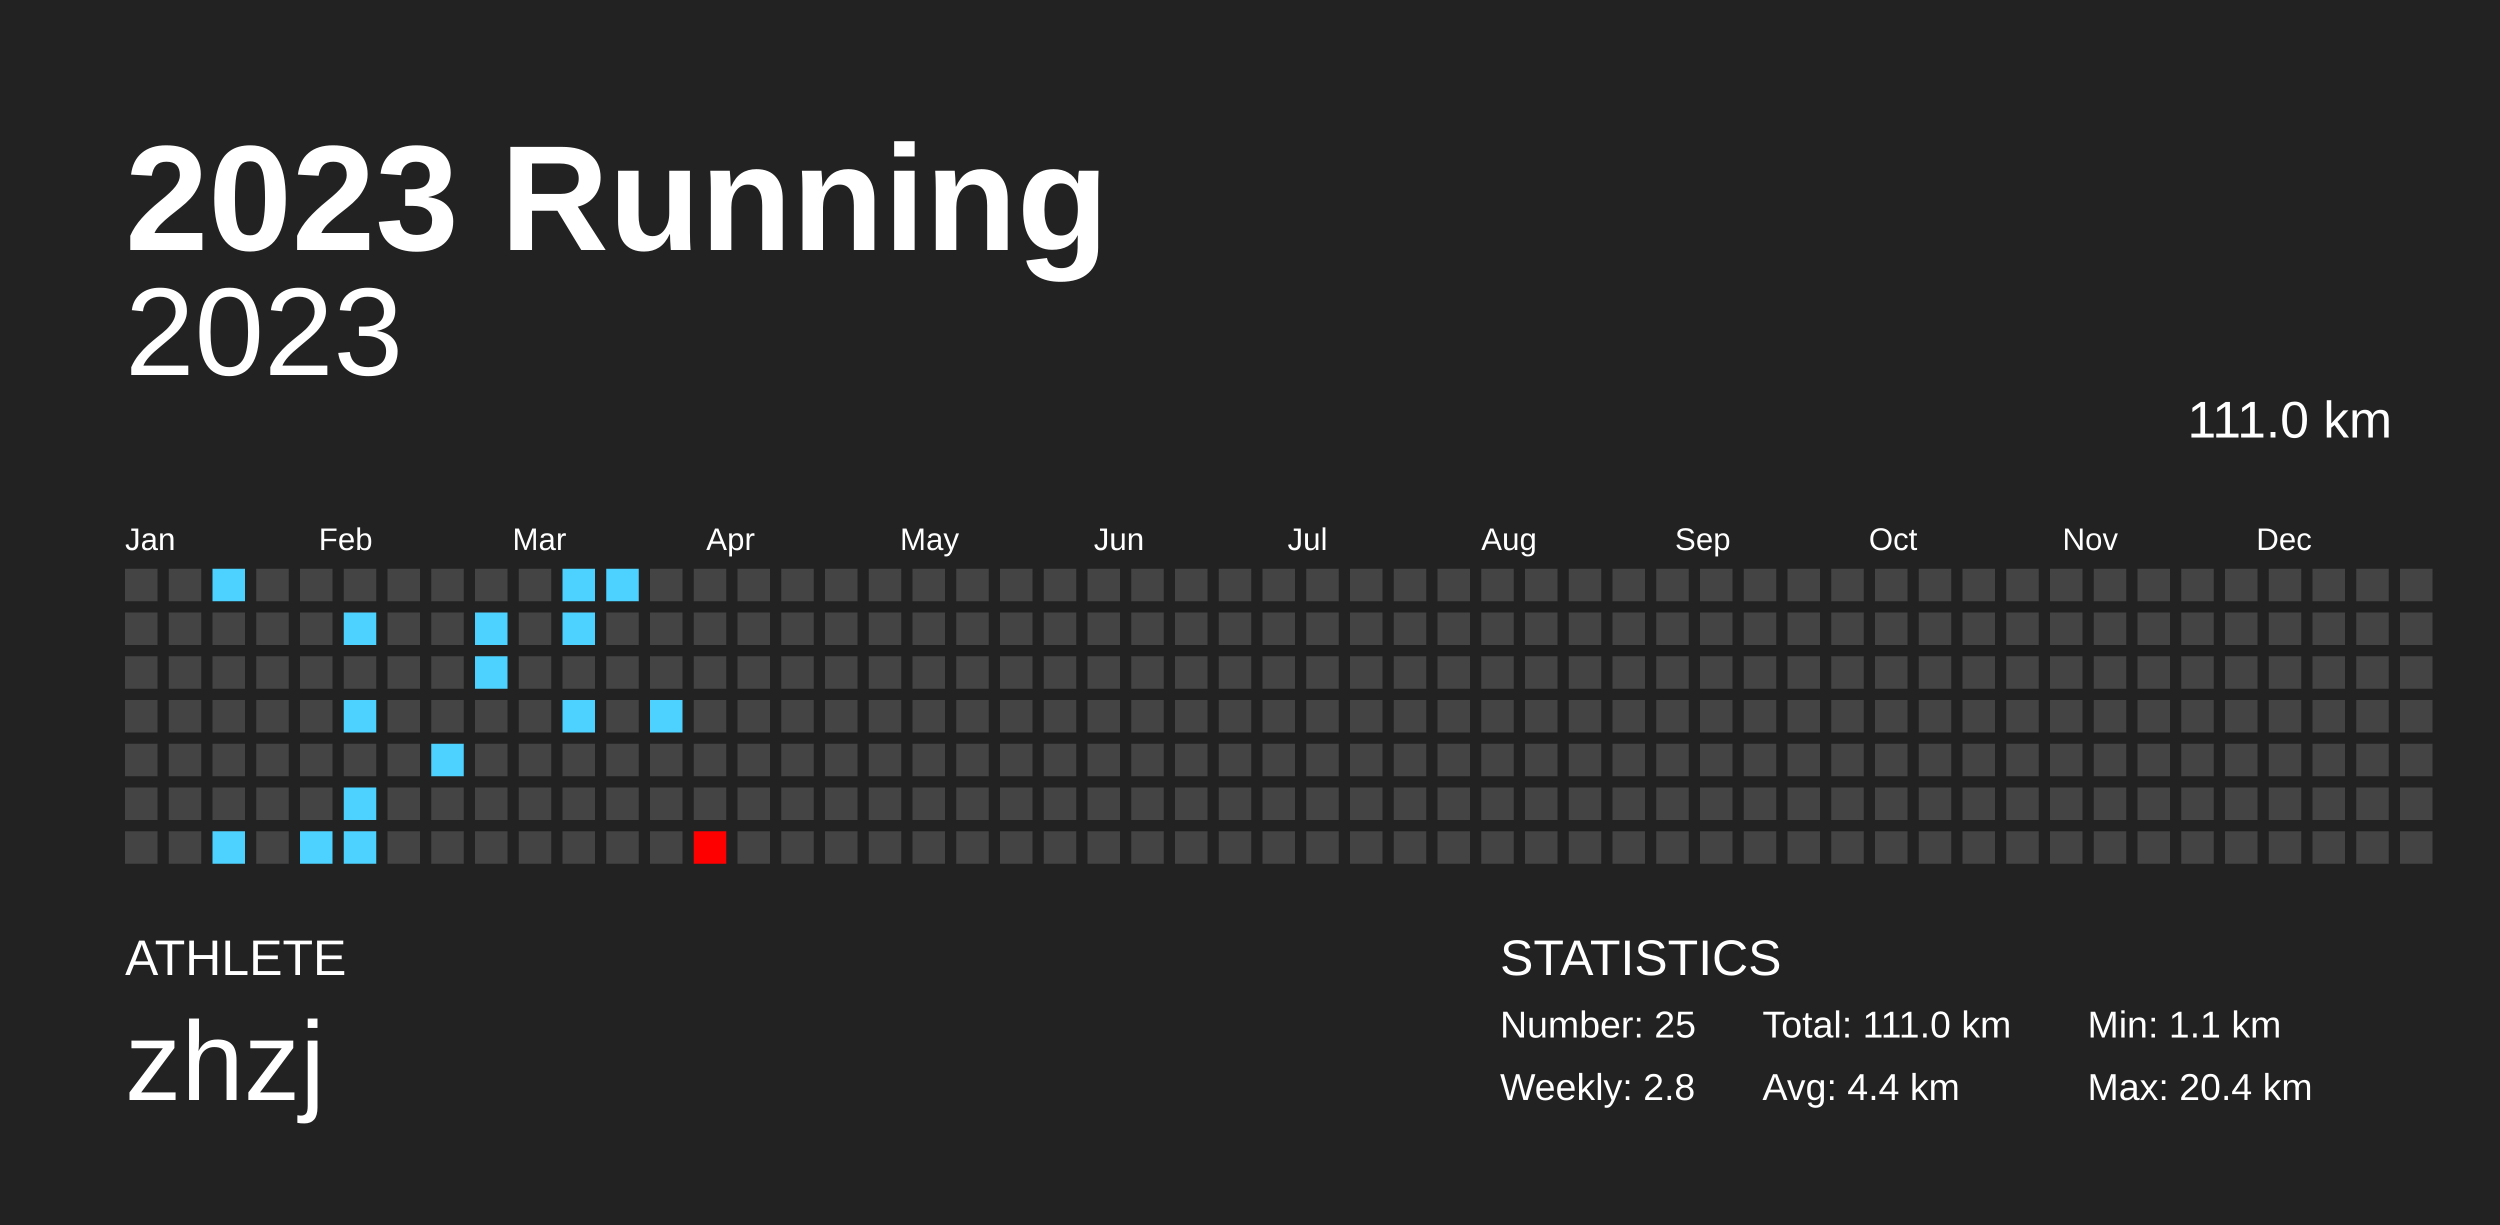
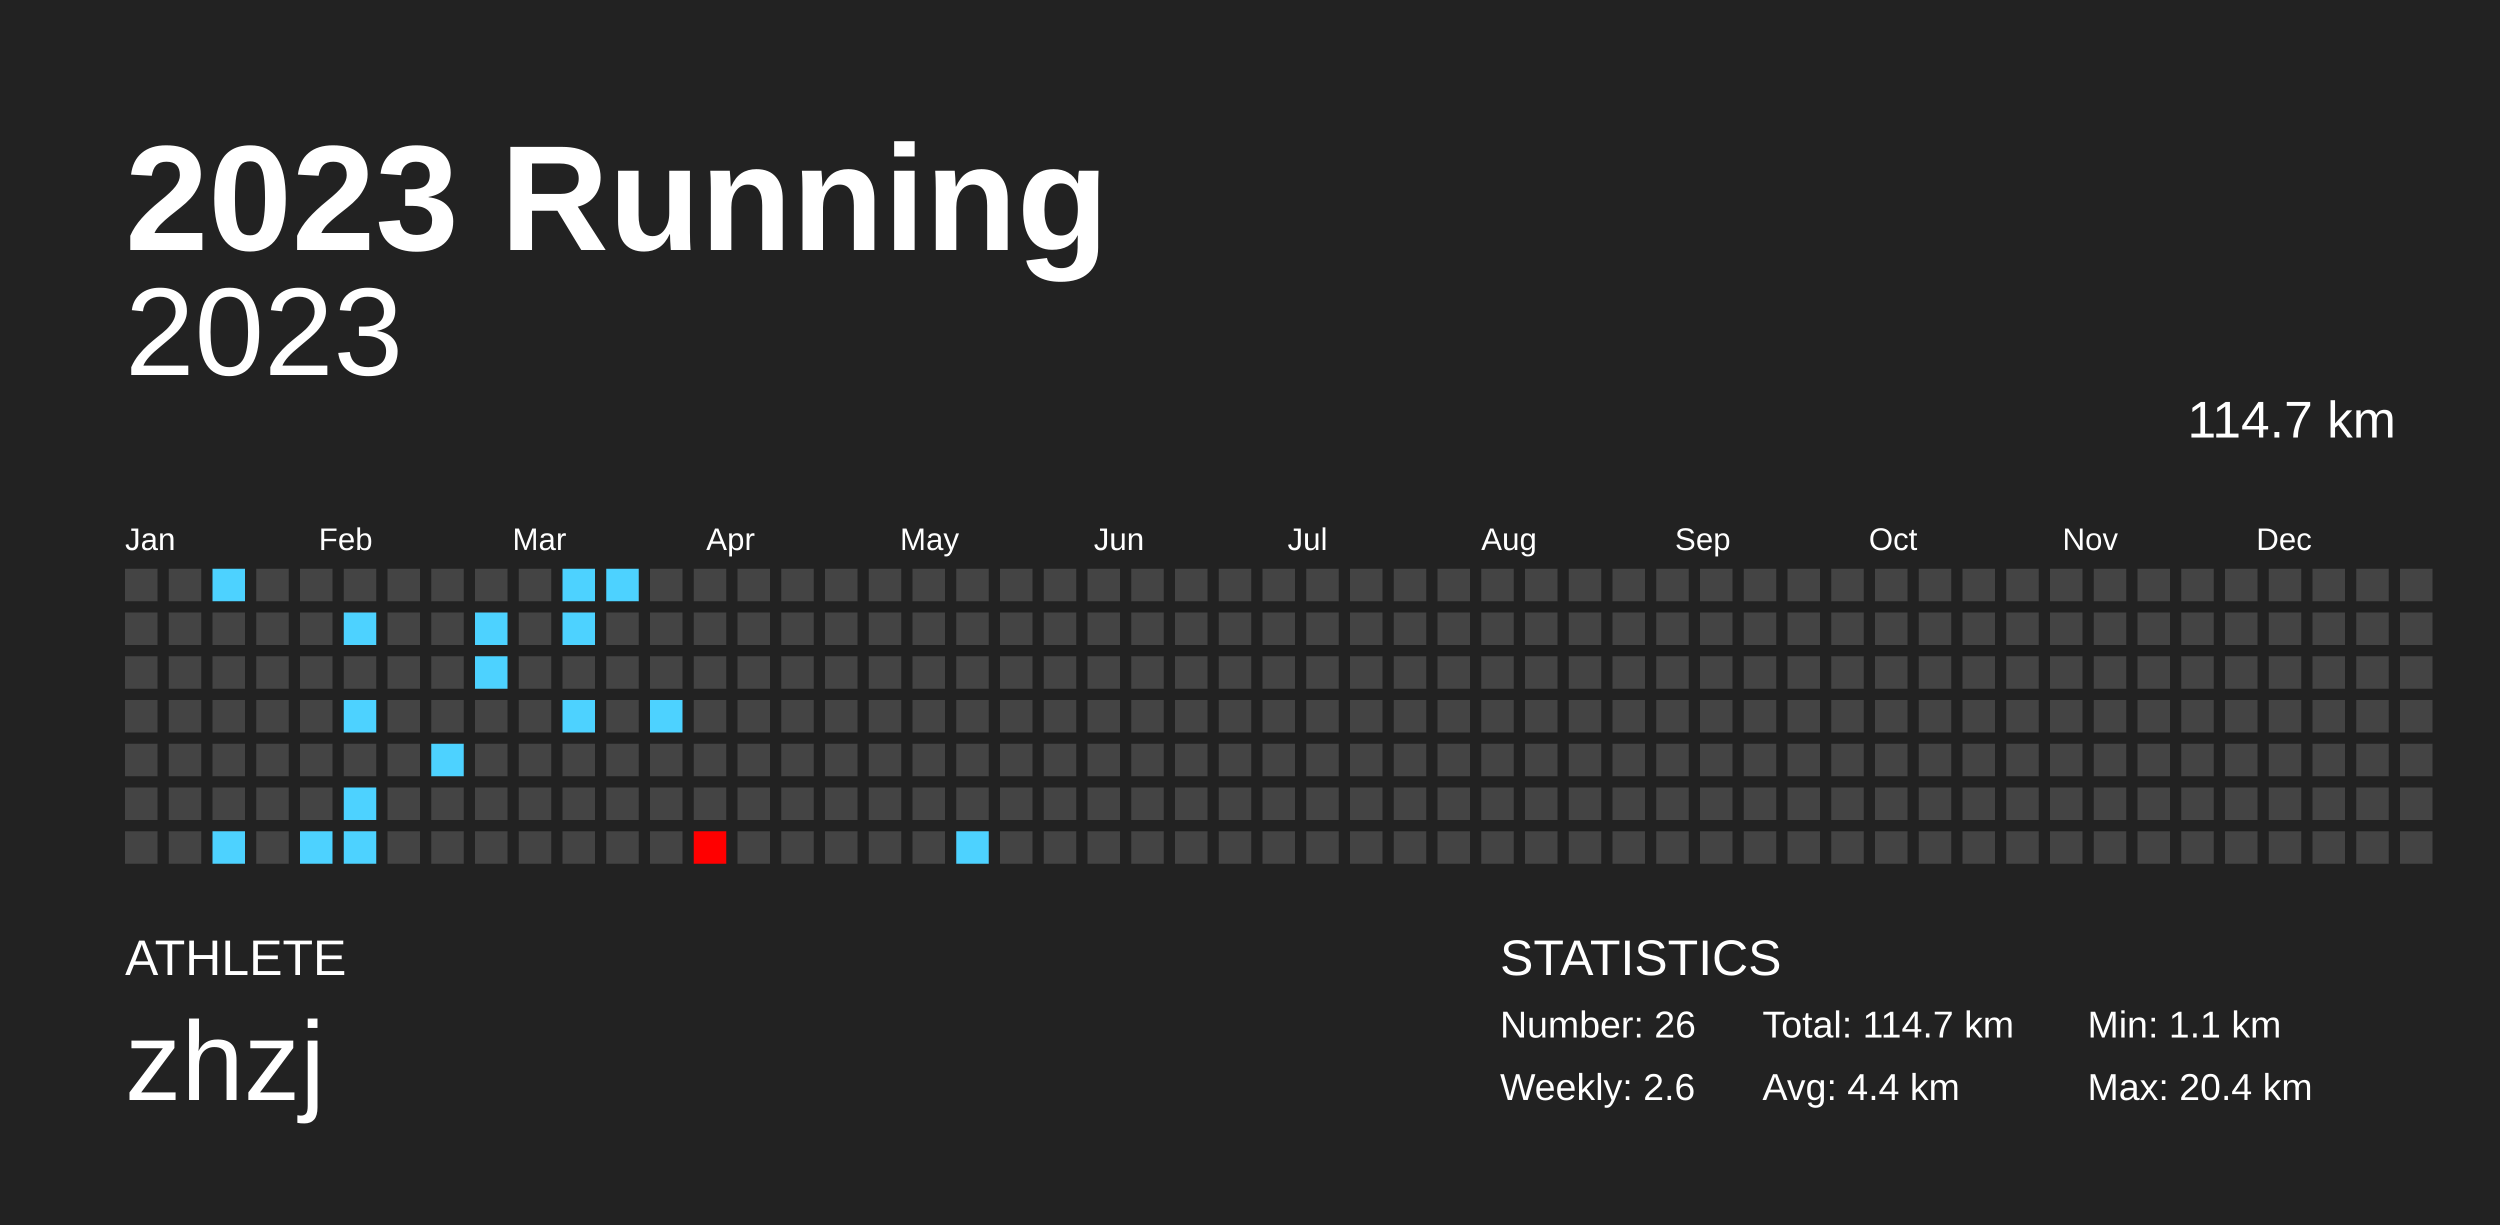
<svg xmlns="http://www.w3.org/2000/svg" baseProfile="full" height="98mm" version="1.1" viewBox="0,0,200,98" width="200mm">
  <defs />
  <rect fill="#222222" height="98" width="200" x="0" y="0" />
  <text fill="#FFFFFF" style="font-size:12px; font-family:Arial; font-weight:bold;" x="10" y="20">2023 Running</text>
  <text fill="#FFFFFF" style="font-size:4px; font-family:Arial" x="10" y="78">ATHLETE</text>
  <text fill="#FFFFFF" style="font-size:9px; font-family:Arial" x="10" y="88">zhzj</text>
  <text fill="#FFFFFF" style="font-size:4px; font-family:Arial" x="120" y="78">STATISTICS</text>
-   <text fill="#FFFFFF" style="font-size:3px; font-family:Arial" x="120" y="83">Number: 25</text>
-   <text fill="#FFFFFF" style="font-size:3px; font-family:Arial" x="120" y="88">Weekly: 2.8</text>
-   <text fill="#FFFFFF" style="font-size:3px; font-family:Arial" x="141" y="83">Total: 111.0 km</text>
+   <text fill="#FFFFFF" style="font-size:3px; font-family:Arial" x="120" y="83">Number: 26</text>
+   <text fill="#FFFFFF" style="font-size:3px; font-family:Arial" x="120" y="88">Weekly: 2.6</text>
+   <text fill="#FFFFFF" style="font-size:3px; font-family:Arial" x="141" y="83">Total: 114.7 km</text>
  <text fill="#FFFFFF" style="font-size:3px; font-family:Arial" x="141" y="88">Avg: 4.4 km</text>
  <text fill="#FFFFFF" style="font-size:3px; font-family:Arial" x="167" y="83">Min: 1.1 km</text>
  <text fill="#FFFFFF" style="font-size:3px; font-family:Arial" x="167" y="88">Max: 20.4 km</text>
  <text alignment-baseline="hanging" fill="#FFFFFF" style="font-size:10.0px; font-family:Arial;" x="10" y="30">2023</text>
-   <text alignment-baseline="hanging" fill="#FFFFFF" style="font-size:4.125px; font-family:Arial;" x="175" y="35">111.0 km</text>
+   <text alignment-baseline="hanging" fill="#FFFFFF" style="font-size:4.125px; font-family:Arial;" x="175" y="35">114.7 km</text>
  <text fill="#FFFFFF" style="font-size:2.5px; font-family:Arial" x="10.0" y="44">Jan</text>
  <text fill="#FFFFFF" style="font-size:2.5px; font-family:Arial" x="25.5" y="44">Feb</text>
  <text fill="#FFFFFF" style="font-size:2.5px; font-family:Arial" x="41.0" y="44">Mar</text>
  <text fill="#FFFFFF" style="font-size:2.5px; font-family:Arial" x="56.5" y="44">Apr</text>
  <text fill="#FFFFFF" style="font-size:2.5px; font-family:Arial" x="72.0" y="44">May</text>
  <text fill="#FFFFFF" style="font-size:2.5px; font-family:Arial" x="87.5" y="44">Jun</text>
  <text fill="#FFFFFF" style="font-size:2.5px; font-family:Arial" x="103.0" y="44">Jul</text>
  <text fill="#FFFFFF" style="font-size:2.5px; font-family:Arial" x="118.5" y="44">Aug</text>
  <text fill="#FFFFFF" style="font-size:2.5px; font-family:Arial" x="134.0" y="44">Sep</text>
  <text fill="#FFFFFF" style="font-size:2.5px; font-family:Arial" x="149.5" y="44">Oct</text>
  <text fill="#FFFFFF" style="font-size:2.5px; font-family:Arial" x="165.0" y="44">Nov</text>
  <text fill="#FFFFFF" style="font-size:2.5px; font-family:Arial" x="180.5" y="44">Dec</text>
  <rect fill="#444444" height="2.6" width="2.6" x="10.0" y="45.5" />
  <rect fill="#444444" height="2.6" width="2.6" x="10.0" y="49.0" />
  <rect fill="#444444" height="2.6" width="2.6" x="10.0" y="52.5" />
  <rect fill="#444444" height="2.6" width="2.6" x="10.0" y="56.0" />
  <rect fill="#444444" height="2.6" width="2.6" x="10.0" y="59.5" />
  <rect fill="#444444" height="2.6" width="2.6" x="10.0" y="63.0" />
  <rect fill="#444444" height="2.6" width="2.6" x="10.0" y="66.5" />
  <rect fill="#444444" height="2.6" width="2.6" x="13.5" y="45.5" />
  <rect fill="#444444" height="2.6" width="2.6" x="13.5" y="49.0" />
  <rect fill="#444444" height="2.6" width="2.6" x="13.5" y="52.5" />
  <rect fill="#444444" height="2.6" width="2.6" x="13.5" y="56.0" />
  <rect fill="#444444" height="2.6" width="2.6" x="13.5" y="59.5" />
  <rect fill="#444444" height="2.6" width="2.6" x="13.5" y="63.0" />
  <rect fill="#444444" height="2.6" width="2.6" x="13.5" y="66.5" />
  <rect fill="#4dd2ff" height="2.6" width="2.6" x="17.0" y="45.5" />
  <rect fill="#444444" height="2.6" width="2.6" x="17.0" y="49.0" />
  <rect fill="#444444" height="2.6" width="2.6" x="17.0" y="52.5" />
  <rect fill="#444444" height="2.6" width="2.6" x="17.0" y="56.0" />
  <rect fill="#444444" height="2.6" width="2.6" x="17.0" y="59.5" />
  <rect fill="#444444" height="2.6" width="2.6" x="17.0" y="63.0" />
  <rect fill="#4dd2ff" height="2.6" width="2.6" x="17.0" y="66.5" />
  <rect fill="#444444" height="2.6" width="2.6" x="20.5" y="45.5" />
  <rect fill="#444444" height="2.6" width="2.6" x="20.5" y="49.0" />
  <rect fill="#444444" height="2.6" width="2.6" x="20.5" y="52.5" />
  <rect fill="#444444" height="2.6" width="2.6" x="20.5" y="56.0" />
  <rect fill="#444444" height="2.6" width="2.6" x="20.5" y="59.5" />
  <rect fill="#444444" height="2.6" width="2.6" x="20.5" y="63.0" />
  <rect fill="#444444" height="2.6" width="2.6" x="20.5" y="66.5" />
  <rect fill="#444444" height="2.6" width="2.6" x="24.0" y="45.5" />
  <rect fill="#444444" height="2.6" width="2.6" x="24.0" y="49.0" />
  <rect fill="#444444" height="2.6" width="2.6" x="24.0" y="52.5" />
  <rect fill="#444444" height="2.6" width="2.6" x="24.0" y="56.0" />
  <rect fill="#444444" height="2.6" width="2.6" x="24.0" y="59.5" />
  <rect fill="#444444" height="2.6" width="2.6" x="24.0" y="63.0" />
  <rect fill="#4dd2ff" height="2.6" width="2.6" x="24.0" y="66.5" />
  <rect fill="#444444" height="2.6" width="2.6" x="27.5" y="45.5" />
  <rect fill="#4dd2ff" height="2.6" width="2.6" x="27.5" y="49.0" />
  <rect fill="#444444" height="2.6" width="2.6" x="27.5" y="52.5" />
  <rect fill="#4dd2ff" height="2.6" width="2.6" x="27.5" y="56.0" />
  <rect fill="#444444" height="2.6" width="2.6" x="27.5" y="59.5" />
  <rect fill="#4dd2ff" height="2.6" width="2.6" x="27.5" y="63.0" />
  <rect fill="#4dd2ff" height="2.6" width="2.6" x="27.5" y="66.5" />
  <rect fill="#444444" height="2.6" width="2.6" x="31.0" y="45.5" />
  <rect fill="#444444" height="2.6" width="2.6" x="31.0" y="49.0" />
  <rect fill="#444444" height="2.6" width="2.6" x="31.0" y="52.5" />
  <rect fill="#444444" height="2.6" width="2.6" x="31.0" y="56.0" />
  <rect fill="#444444" height="2.6" width="2.6" x="31.0" y="59.5" />
  <rect fill="#444444" height="2.6" width="2.6" x="31.0" y="63.0" />
  <rect fill="#444444" height="2.6" width="2.6" x="31.0" y="66.5" />
  <rect fill="#444444" height="2.6" width="2.6" x="34.5" y="45.5" />
  <rect fill="#444444" height="2.6" width="2.6" x="34.5" y="49.0" />
  <rect fill="#444444" height="2.6" width="2.6" x="34.5" y="52.5" />
  <rect fill="#444444" height="2.6" width="2.6" x="34.5" y="56.0" />
  <rect fill="#4dd2ff" height="2.6" width="2.6" x="34.5" y="59.5" />
  <rect fill="#444444" height="2.6" width="2.6" x="34.5" y="63.0" />
  <rect fill="#444444" height="2.6" width="2.6" x="34.5" y="66.5" />
  <rect fill="#444444" height="2.6" width="2.6" x="38.0" y="45.5" />
  <rect fill="#4dd2ff" height="2.6" width="2.6" x="38.0" y="49.0" />
  <rect fill="#4dd2ff" height="2.6" width="2.6" x="38.0" y="52.5" />
  <rect fill="#444444" height="2.6" width="2.6" x="38.0" y="56.0" />
  <rect fill="#444444" height="2.6" width="2.6" x="38.0" y="59.5" />
  <rect fill="#444444" height="2.6" width="2.6" x="38.0" y="63.0" />
  <rect fill="#444444" height="2.6" width="2.6" x="38.0" y="66.5" />
  <rect fill="#444444" height="2.6" width="2.6" x="41.5" y="45.5" />
  <rect fill="#444444" height="2.6" width="2.6" x="41.5" y="49.0" />
  <rect fill="#444444" height="2.6" width="2.6" x="41.5" y="52.5" />
  <rect fill="#444444" height="2.6" width="2.6" x="41.5" y="56.0" />
  <rect fill="#444444" height="2.6" width="2.6" x="41.5" y="59.5" />
  <rect fill="#444444" height="2.6" width="2.6" x="41.5" y="63.0" />
  <rect fill="#444444" height="2.6" width="2.6" x="41.5" y="66.5" />
  <rect fill="#4dd2ff" height="2.6" width="2.6" x="45.0" y="45.5" />
  <rect fill="#4dd2ff" height="2.6" width="2.6" x="45.0" y="49.0" />
  <rect fill="#444444" height="2.6" width="2.6" x="45.0" y="52.5" />
  <rect fill="#4dd2ff" height="2.6" width="2.6" x="45.0" y="56.0" />
  <rect fill="#444444" height="2.6" width="2.6" x="45.0" y="59.5" />
  <rect fill="#444444" height="2.6" width="2.6" x="45.0" y="63.0" />
  <rect fill="#444444" height="2.6" width="2.6" x="45.0" y="66.5" />
  <rect fill="#4dd2ff" height="2.6" width="2.6" x="48.5" y="45.5" />
  <rect fill="#444444" height="2.6" width="2.6" x="48.5" y="49.0" />
  <rect fill="#444444" height="2.6" width="2.6" x="48.5" y="52.5" />
  <rect fill="#444444" height="2.6" width="2.6" x="48.5" y="56.0" />
  <rect fill="#444444" height="2.6" width="2.6" x="48.5" y="59.5" />
  <rect fill="#444444" height="2.6" width="2.6" x="48.5" y="63.0" />
  <rect fill="#444444" height="2.6" width="2.6" x="48.5" y="66.5" />
  <rect fill="#444444" height="2.6" width="2.6" x="52.0" y="45.5" />
  <rect fill="#444444" height="2.6" width="2.6" x="52.0" y="49.0" />
  <rect fill="#444444" height="2.6" width="2.6" x="52.0" y="52.5" />
  <rect fill="#4dd2ff" height="2.6" width="2.6" x="52.0" y="56.0" />
  <rect fill="#444444" height="2.6" width="2.6" x="52.0" y="59.5" />
  <rect fill="#444444" height="2.6" width="2.6" x="52.0" y="63.0" />
  <rect fill="#444444" height="2.6" width="2.6" x="52.0" y="66.5" />
  <rect fill="#444444" height="2.6" width="2.6" x="55.5" y="45.5" />
  <rect fill="#444444" height="2.6" width="2.6" x="55.5" y="49.0" />
  <rect fill="#444444" height="2.6" width="2.6" x="55.5" y="52.5" />
  <rect fill="#444444" height="2.6" width="2.6" x="55.5" y="56.0" />
  <rect fill="#444444" height="2.6" width="2.6" x="55.5" y="59.5" />
  <rect fill="#444444" height="2.6" width="2.6" x="55.5" y="63.0" />
  <rect fill="red" height="2.6" width="2.6" x="55.5" y="66.5" />
  <rect fill="#444444" height="2.6" width="2.6" x="59.0" y="45.5" />
  <rect fill="#444444" height="2.6" width="2.6" x="59.0" y="49.0" />
  <rect fill="#444444" height="2.6" width="2.6" x="59.0" y="52.5" />
  <rect fill="#444444" height="2.6" width="2.6" x="59.0" y="56.0" />
  <rect fill="#444444" height="2.6" width="2.6" x="59.0" y="59.5" />
  <rect fill="#444444" height="2.6" width="2.6" x="59.0" y="63.0" />
  <rect fill="#444444" height="2.6" width="2.6" x="59.0" y="66.5" />
  <rect fill="#444444" height="2.6" width="2.6" x="62.5" y="45.5" />
  <rect fill="#444444" height="2.6" width="2.6" x="62.5" y="49.0" />
  <rect fill="#444444" height="2.6" width="2.6" x="62.5" y="52.5" />
  <rect fill="#444444" height="2.6" width="2.6" x="62.5" y="56.0" />
  <rect fill="#444444" height="2.6" width="2.6" x="62.5" y="59.5" />
  <rect fill="#444444" height="2.6" width="2.6" x="62.5" y="63.0" />
  <rect fill="#444444" height="2.6" width="2.6" x="62.5" y="66.5" />
  <rect fill="#444444" height="2.6" width="2.6" x="66.0" y="45.5" />
  <rect fill="#444444" height="2.6" width="2.6" x="66.0" y="49.0" />
  <rect fill="#444444" height="2.6" width="2.6" x="66.0" y="52.5" />
  <rect fill="#444444" height="2.6" width="2.6" x="66.0" y="56.0" />
  <rect fill="#444444" height="2.6" width="2.6" x="66.0" y="59.5" />
  <rect fill="#444444" height="2.6" width="2.6" x="66.0" y="63.0" />
  <rect fill="#444444" height="2.6" width="2.6" x="66.0" y="66.5" />
  <rect fill="#444444" height="2.6" width="2.6" x="69.5" y="45.5" />
  <rect fill="#444444" height="2.6" width="2.6" x="69.5" y="49.0" />
  <rect fill="#444444" height="2.6" width="2.6" x="69.5" y="52.5" />
  <rect fill="#444444" height="2.6" width="2.6" x="69.5" y="56.0" />
  <rect fill="#444444" height="2.6" width="2.6" x="69.5" y="59.5" />
  <rect fill="#444444" height="2.6" width="2.6" x="69.5" y="63.0" />
  <rect fill="#444444" height="2.6" width="2.6" x="69.5" y="66.5" />
  <rect fill="#444444" height="2.6" width="2.6" x="73.0" y="45.5" />
  <rect fill="#444444" height="2.6" width="2.6" x="73.0" y="49.0" />
  <rect fill="#444444" height="2.6" width="2.6" x="73.0" y="52.5" />
  <rect fill="#444444" height="2.6" width="2.6" x="73.0" y="56.0" />
  <rect fill="#444444" height="2.6" width="2.6" x="73.0" y="59.5" />
  <rect fill="#444444" height="2.6" width="2.6" x="73.0" y="63.0" />
  <rect fill="#444444" height="2.6" width="2.6" x="73.0" y="66.5" />
  <rect fill="#444444" height="2.6" width="2.6" x="76.5" y="45.5" />
  <rect fill="#444444" height="2.6" width="2.6" x="76.5" y="49.0" />
  <rect fill="#444444" height="2.6" width="2.6" x="76.5" y="52.5" />
  <rect fill="#444444" height="2.6" width="2.6" x="76.5" y="56.0" />
  <rect fill="#444444" height="2.6" width="2.6" x="76.5" y="59.5" />
  <rect fill="#444444" height="2.6" width="2.6" x="76.5" y="63.0" />
-   <rect fill="#444444" height="2.6" width="2.6" x="76.5" y="66.5" />
+   <rect fill="#4dd2ff" height="2.6" width="2.6" x="76.5" y="66.5" />
  <rect fill="#444444" height="2.6" width="2.6" x="80.0" y="45.5" />
  <rect fill="#444444" height="2.6" width="2.6" x="80.0" y="49.0" />
  <rect fill="#444444" height="2.6" width="2.6" x="80.0" y="52.5" />
  <rect fill="#444444" height="2.6" width="2.6" x="80.0" y="56.0" />
  <rect fill="#444444" height="2.6" width="2.6" x="80.0" y="59.5" />
  <rect fill="#444444" height="2.6" width="2.6" x="80.0" y="63.0" />
  <rect fill="#444444" height="2.6" width="2.6" x="80.0" y="66.5" />
  <rect fill="#444444" height="2.6" width="2.6" x="83.5" y="45.5" />
  <rect fill="#444444" height="2.6" width="2.6" x="83.5" y="49.0" />
  <rect fill="#444444" height="2.6" width="2.6" x="83.5" y="52.5" />
  <rect fill="#444444" height="2.6" width="2.6" x="83.5" y="56.0" />
  <rect fill="#444444" height="2.6" width="2.6" x="83.5" y="59.5" />
  <rect fill="#444444" height="2.6" width="2.6" x="83.5" y="63.0" />
  <rect fill="#444444" height="2.6" width="2.6" x="83.5" y="66.5" />
  <rect fill="#444444" height="2.6" width="2.6" x="87.0" y="45.5" />
  <rect fill="#444444" height="2.6" width="2.6" x="87.0" y="49.0" />
  <rect fill="#444444" height="2.6" width="2.6" x="87.0" y="52.5" />
  <rect fill="#444444" height="2.6" width="2.6" x="87.0" y="56.0" />
  <rect fill="#444444" height="2.6" width="2.6" x="87.0" y="59.5" />
  <rect fill="#444444" height="2.6" width="2.6" x="87.0" y="63.0" />
  <rect fill="#444444" height="2.6" width="2.6" x="87.0" y="66.5" />
  <rect fill="#444444" height="2.6" width="2.6" x="90.5" y="45.5" />
  <rect fill="#444444" height="2.6" width="2.6" x="90.5" y="49.0" />
  <rect fill="#444444" height="2.6" width="2.6" x="90.5" y="52.5" />
  <rect fill="#444444" height="2.6" width="2.6" x="90.5" y="56.0" />
  <rect fill="#444444" height="2.6" width="2.6" x="90.5" y="59.5" />
  <rect fill="#444444" height="2.6" width="2.6" x="90.5" y="63.0" />
  <rect fill="#444444" height="2.6" width="2.6" x="90.5" y="66.5" />
  <rect fill="#444444" height="2.6" width="2.6" x="94.0" y="45.5" />
  <rect fill="#444444" height="2.6" width="2.6" x="94.0" y="49.0" />
  <rect fill="#444444" height="2.6" width="2.6" x="94.0" y="52.5" />
  <rect fill="#444444" height="2.6" width="2.6" x="94.0" y="56.0" />
  <rect fill="#444444" height="2.6" width="2.6" x="94.0" y="59.5" />
  <rect fill="#444444" height="2.6" width="2.6" x="94.0" y="63.0" />
  <rect fill="#444444" height="2.6" width="2.6" x="94.0" y="66.5" />
  <rect fill="#444444" height="2.6" width="2.6" x="97.5" y="45.5" />
  <rect fill="#444444" height="2.6" width="2.6" x="97.5" y="49.0" />
  <rect fill="#444444" height="2.6" width="2.6" x="97.5" y="52.5" />
  <rect fill="#444444" height="2.6" width="2.6" x="97.5" y="56.0" />
  <rect fill="#444444" height="2.6" width="2.6" x="97.5" y="59.5" />
  <rect fill="#444444" height="2.6" width="2.6" x="97.5" y="63.0" />
  <rect fill="#444444" height="2.6" width="2.6" x="97.5" y="66.5" />
  <rect fill="#444444" height="2.6" width="2.6" x="101.0" y="45.5" />
  <rect fill="#444444" height="2.6" width="2.6" x="101.0" y="49.0" />
  <rect fill="#444444" height="2.6" width="2.6" x="101.0" y="52.5" />
  <rect fill="#444444" height="2.6" width="2.6" x="101.0" y="56.0" />
  <rect fill="#444444" height="2.6" width="2.6" x="101.0" y="59.5" />
  <rect fill="#444444" height="2.6" width="2.6" x="101.0" y="63.0" />
  <rect fill="#444444" height="2.6" width="2.6" x="101.0" y="66.5" />
  <rect fill="#444444" height="2.6" width="2.6" x="104.5" y="45.5" />
  <rect fill="#444444" height="2.6" width="2.6" x="104.5" y="49.0" />
  <rect fill="#444444" height="2.6" width="2.6" x="104.5" y="52.5" />
  <rect fill="#444444" height="2.6" width="2.6" x="104.5" y="56.0" />
  <rect fill="#444444" height="2.6" width="2.6" x="104.5" y="59.5" />
  <rect fill="#444444" height="2.6" width="2.6" x="104.5" y="63.0" />
  <rect fill="#444444" height="2.6" width="2.6" x="104.5" y="66.5" />
  <rect fill="#444444" height="2.6" width="2.6" x="108.0" y="45.5" />
  <rect fill="#444444" height="2.6" width="2.6" x="108.0" y="49.0" />
  <rect fill="#444444" height="2.6" width="2.6" x="108.0" y="52.5" />
  <rect fill="#444444" height="2.6" width="2.6" x="108.0" y="56.0" />
  <rect fill="#444444" height="2.6" width="2.6" x="108.0" y="59.5" />
  <rect fill="#444444" height="2.6" width="2.6" x="108.0" y="63.0" />
  <rect fill="#444444" height="2.6" width="2.6" x="108.0" y="66.5" />
  <rect fill="#444444" height="2.6" width="2.6" x="111.5" y="45.5" />
  <rect fill="#444444" height="2.6" width="2.6" x="111.5" y="49.0" />
  <rect fill="#444444" height="2.6" width="2.6" x="111.5" y="52.5" />
  <rect fill="#444444" height="2.6" width="2.6" x="111.5" y="56.0" />
  <rect fill="#444444" height="2.6" width="2.6" x="111.5" y="59.5" />
  <rect fill="#444444" height="2.6" width="2.6" x="111.5" y="63.0" />
  <rect fill="#444444" height="2.6" width="2.6" x="111.5" y="66.5" />
  <rect fill="#444444" height="2.6" width="2.6" x="115.0" y="45.5" />
  <rect fill="#444444" height="2.6" width="2.6" x="115.0" y="49.0" />
  <rect fill="#444444" height="2.6" width="2.6" x="115.0" y="52.5" />
  <rect fill="#444444" height="2.6" width="2.6" x="115.0" y="56.0" />
  <rect fill="#444444" height="2.6" width="2.6" x="115.0" y="59.5" />
  <rect fill="#444444" height="2.6" width="2.6" x="115.0" y="63.0" />
  <rect fill="#444444" height="2.6" width="2.6" x="115.0" y="66.5" />
  <rect fill="#444444" height="2.6" width="2.6" x="118.5" y="45.5" />
  <rect fill="#444444" height="2.6" width="2.6" x="118.5" y="49.0" />
  <rect fill="#444444" height="2.6" width="2.6" x="118.5" y="52.5" />
  <rect fill="#444444" height="2.6" width="2.6" x="118.5" y="56.0" />
  <rect fill="#444444" height="2.6" width="2.6" x="118.5" y="59.5" />
  <rect fill="#444444" height="2.6" width="2.6" x="118.5" y="63.0" />
  <rect fill="#444444" height="2.6" width="2.6" x="118.5" y="66.5" />
  <rect fill="#444444" height="2.6" width="2.6" x="122.0" y="45.5" />
  <rect fill="#444444" height="2.6" width="2.6" x="122.0" y="49.0" />
  <rect fill="#444444" height="2.6" width="2.6" x="122.0" y="52.5" />
  <rect fill="#444444" height="2.6" width="2.6" x="122.0" y="56.0" />
  <rect fill="#444444" height="2.6" width="2.6" x="122.0" y="59.5" />
  <rect fill="#444444" height="2.6" width="2.6" x="122.0" y="63.0" />
  <rect fill="#444444" height="2.6" width="2.6" x="122.0" y="66.5" />
  <rect fill="#444444" height="2.6" width="2.6" x="125.5" y="45.5" />
  <rect fill="#444444" height="2.6" width="2.6" x="125.5" y="49.0" />
  <rect fill="#444444" height="2.6" width="2.6" x="125.5" y="52.5" />
  <rect fill="#444444" height="2.6" width="2.6" x="125.5" y="56.0" />
  <rect fill="#444444" height="2.6" width="2.6" x="125.5" y="59.5" />
  <rect fill="#444444" height="2.6" width="2.6" x="125.5" y="63.0" />
  <rect fill="#444444" height="2.6" width="2.6" x="125.5" y="66.5" />
  <rect fill="#444444" height="2.6" width="2.6" x="129.0" y="45.5" />
  <rect fill="#444444" height="2.6" width="2.6" x="129.0" y="49.0" />
  <rect fill="#444444" height="2.6" width="2.6" x="129.0" y="52.5" />
  <rect fill="#444444" height="2.6" width="2.6" x="129.0" y="56.0" />
  <rect fill="#444444" height="2.6" width="2.6" x="129.0" y="59.5" />
  <rect fill="#444444" height="2.6" width="2.6" x="129.0" y="63.0" />
  <rect fill="#444444" height="2.6" width="2.6" x="129.0" y="66.5" />
  <rect fill="#444444" height="2.6" width="2.6" x="132.5" y="45.5" />
  <rect fill="#444444" height="2.6" width="2.6" x="132.5" y="49.0" />
  <rect fill="#444444" height="2.6" width="2.6" x="132.5" y="52.5" />
  <rect fill="#444444" height="2.6" width="2.6" x="132.5" y="56.0" />
  <rect fill="#444444" height="2.6" width="2.6" x="132.5" y="59.5" />
  <rect fill="#444444" height="2.6" width="2.6" x="132.5" y="63.0" />
  <rect fill="#444444" height="2.6" width="2.6" x="132.5" y="66.5" />
  <rect fill="#444444" height="2.6" width="2.6" x="136.0" y="45.5" />
  <rect fill="#444444" height="2.6" width="2.6" x="136.0" y="49.0" />
  <rect fill="#444444" height="2.6" width="2.6" x="136.0" y="52.5" />
  <rect fill="#444444" height="2.6" width="2.6" x="136.0" y="56.0" />
  <rect fill="#444444" height="2.6" width="2.6" x="136.0" y="59.5" />
  <rect fill="#444444" height="2.6" width="2.6" x="136.0" y="63.0" />
  <rect fill="#444444" height="2.6" width="2.6" x="136.0" y="66.5" />
  <rect fill="#444444" height="2.6" width="2.6" x="139.5" y="45.5" />
  <rect fill="#444444" height="2.6" width="2.6" x="139.5" y="49.0" />
  <rect fill="#444444" height="2.6" width="2.6" x="139.5" y="52.5" />
  <rect fill="#444444" height="2.6" width="2.6" x="139.5" y="56.0" />
  <rect fill="#444444" height="2.6" width="2.6" x="139.5" y="59.5" />
  <rect fill="#444444" height="2.6" width="2.6" x="139.5" y="63.0" />
  <rect fill="#444444" height="2.6" width="2.6" x="139.5" y="66.5" />
  <rect fill="#444444" height="2.6" width="2.6" x="143.0" y="45.5" />
  <rect fill="#444444" height="2.6" width="2.6" x="143.0" y="49.0" />
  <rect fill="#444444" height="2.6" width="2.6" x="143.0" y="52.5" />
  <rect fill="#444444" height="2.6" width="2.6" x="143.0" y="56.0" />
  <rect fill="#444444" height="2.6" width="2.6" x="143.0" y="59.5" />
  <rect fill="#444444" height="2.6" width="2.6" x="143.0" y="63.0" />
  <rect fill="#444444" height="2.6" width="2.6" x="143.0" y="66.5" />
  <rect fill="#444444" height="2.6" width="2.6" x="146.5" y="45.5" />
  <rect fill="#444444" height="2.6" width="2.6" x="146.5" y="49.0" />
  <rect fill="#444444" height="2.6" width="2.6" x="146.5" y="52.5" />
  <rect fill="#444444" height="2.6" width="2.6" x="146.5" y="56.0" />
  <rect fill="#444444" height="2.6" width="2.6" x="146.5" y="59.5" />
  <rect fill="#444444" height="2.6" width="2.6" x="146.5" y="63.0" />
  <rect fill="#444444" height="2.6" width="2.6" x="146.5" y="66.5" />
  <rect fill="#444444" height="2.6" width="2.6" x="150.0" y="45.5" />
  <rect fill="#444444" height="2.6" width="2.6" x="150.0" y="49.0" />
  <rect fill="#444444" height="2.6" width="2.6" x="150.0" y="52.5" />
  <rect fill="#444444" height="2.6" width="2.6" x="150.0" y="56.0" />
  <rect fill="#444444" height="2.6" width="2.6" x="150.0" y="59.5" />
  <rect fill="#444444" height="2.6" width="2.6" x="150.0" y="63.0" />
  <rect fill="#444444" height="2.6" width="2.6" x="150.0" y="66.5" />
  <rect fill="#444444" height="2.6" width="2.6" x="153.5" y="45.5" />
  <rect fill="#444444" height="2.6" width="2.6" x="153.5" y="49.0" />
  <rect fill="#444444" height="2.6" width="2.6" x="153.5" y="52.5" />
  <rect fill="#444444" height="2.6" width="2.6" x="153.5" y="56.0" />
  <rect fill="#444444" height="2.6" width="2.6" x="153.5" y="59.5" />
  <rect fill="#444444" height="2.6" width="2.6" x="153.5" y="63.0" />
  <rect fill="#444444" height="2.6" width="2.6" x="153.5" y="66.5" />
  <rect fill="#444444" height="2.6" width="2.6" x="157.0" y="45.5" />
  <rect fill="#444444" height="2.6" width="2.6" x="157.0" y="49.0" />
  <rect fill="#444444" height="2.6" width="2.6" x="157.0" y="52.5" />
  <rect fill="#444444" height="2.6" width="2.6" x="157.0" y="56.0" />
  <rect fill="#444444" height="2.6" width="2.6" x="157.0" y="59.5" />
  <rect fill="#444444" height="2.6" width="2.6" x="157.0" y="63.0" />
  <rect fill="#444444" height="2.6" width="2.6" x="157.0" y="66.5" />
  <rect fill="#444444" height="2.6" width="2.6" x="160.5" y="45.5" />
  <rect fill="#444444" height="2.6" width="2.6" x="160.5" y="49.0" />
  <rect fill="#444444" height="2.6" width="2.6" x="160.5" y="52.5" />
  <rect fill="#444444" height="2.6" width="2.6" x="160.5" y="56.0" />
  <rect fill="#444444" height="2.6" width="2.6" x="160.5" y="59.5" />
  <rect fill="#444444" height="2.6" width="2.6" x="160.5" y="63.0" />
  <rect fill="#444444" height="2.6" width="2.6" x="160.5" y="66.5" />
  <rect fill="#444444" height="2.6" width="2.6" x="164.0" y="45.5" />
  <rect fill="#444444" height="2.6" width="2.6" x="164.0" y="49.0" />
  <rect fill="#444444" height="2.6" width="2.6" x="164.0" y="52.5" />
  <rect fill="#444444" height="2.6" width="2.6" x="164.0" y="56.0" />
  <rect fill="#444444" height="2.6" width="2.6" x="164.0" y="59.5" />
  <rect fill="#444444" height="2.6" width="2.6" x="164.0" y="63.0" />
  <rect fill="#444444" height="2.6" width="2.6" x="164.0" y="66.5" />
  <rect fill="#444444" height="2.6" width="2.6" x="167.5" y="45.5" />
  <rect fill="#444444" height="2.6" width="2.6" x="167.5" y="49.0" />
  <rect fill="#444444" height="2.6" width="2.6" x="167.5" y="52.5" />
  <rect fill="#444444" height="2.6" width="2.6" x="167.5" y="56.0" />
  <rect fill="#444444" height="2.6" width="2.6" x="167.5" y="59.5" />
  <rect fill="#444444" height="2.6" width="2.6" x="167.5" y="63.0" />
  <rect fill="#444444" height="2.6" width="2.6" x="167.5" y="66.5" />
  <rect fill="#444444" height="2.6" width="2.6" x="171.0" y="45.5" />
  <rect fill="#444444" height="2.6" width="2.6" x="171.0" y="49.0" />
  <rect fill="#444444" height="2.6" width="2.6" x="171.0" y="52.5" />
  <rect fill="#444444" height="2.6" width="2.6" x="171.0" y="56.0" />
  <rect fill="#444444" height="2.6" width="2.6" x="171.0" y="59.5" />
  <rect fill="#444444" height="2.6" width="2.6" x="171.0" y="63.0" />
  <rect fill="#444444" height="2.6" width="2.6" x="171.0" y="66.5" />
  <rect fill="#444444" height="2.6" width="2.6" x="174.5" y="45.5" />
  <rect fill="#444444" height="2.6" width="2.6" x="174.5" y="49.0" />
  <rect fill="#444444" height="2.6" width="2.6" x="174.5" y="52.5" />
  <rect fill="#444444" height="2.6" width="2.6" x="174.5" y="56.0" />
  <rect fill="#444444" height="2.6" width="2.6" x="174.5" y="59.5" />
  <rect fill="#444444" height="2.6" width="2.6" x="174.5" y="63.0" />
  <rect fill="#444444" height="2.6" width="2.6" x="174.5" y="66.5" />
  <rect fill="#444444" height="2.6" width="2.6" x="178.0" y="45.5" />
  <rect fill="#444444" height="2.6" width="2.6" x="178.0" y="49.0" />
  <rect fill="#444444" height="2.6" width="2.6" x="178.0" y="52.5" />
  <rect fill="#444444" height="2.6" width="2.6" x="178.0" y="56.0" />
  <rect fill="#444444" height="2.6" width="2.6" x="178.0" y="59.5" />
  <rect fill="#444444" height="2.6" width="2.6" x="178.0" y="63.0" />
  <rect fill="#444444" height="2.6" width="2.6" x="178.0" y="66.5" />
  <rect fill="#444444" height="2.6" width="2.6" x="181.5" y="45.5" />
  <rect fill="#444444" height="2.6" width="2.6" x="181.5" y="49.0" />
  <rect fill="#444444" height="2.6" width="2.6" x="181.5" y="52.5" />
  <rect fill="#444444" height="2.6" width="2.6" x="181.5" y="56.0" />
  <rect fill="#444444" height="2.6" width="2.6" x="181.5" y="59.5" />
  <rect fill="#444444" height="2.6" width="2.6" x="181.5" y="63.0" />
  <rect fill="#444444" height="2.6" width="2.6" x="181.5" y="66.5" />
  <rect fill="#444444" height="2.6" width="2.6" x="185.0" y="45.5" />
  <rect fill="#444444" height="2.6" width="2.6" x="185.0" y="49.0" />
  <rect fill="#444444" height="2.6" width="2.6" x="185.0" y="52.5" />
  <rect fill="#444444" height="2.6" width="2.6" x="185.0" y="56.0" />
  <rect fill="#444444" height="2.6" width="2.6" x="185.0" y="59.5" />
  <rect fill="#444444" height="2.6" width="2.6" x="185.0" y="63.0" />
  <rect fill="#444444" height="2.6" width="2.6" x="185.0" y="66.5" />
  <rect fill="#444444" height="2.6" width="2.6" x="188.5" y="45.5" />
  <rect fill="#444444" height="2.6" width="2.6" x="188.5" y="49.0" />
  <rect fill="#444444" height="2.6" width="2.6" x="188.5" y="52.5" />
  <rect fill="#444444" height="2.6" width="2.6" x="188.5" y="56.0" />
  <rect fill="#444444" height="2.6" width="2.6" x="188.5" y="59.5" />
  <rect fill="#444444" height="2.6" width="2.6" x="188.5" y="63.0" />
  <rect fill="#444444" height="2.6" width="2.6" x="188.5" y="66.5" />
  <rect fill="#444444" height="2.6" width="2.6" x="192.0" y="45.5" />
  <rect fill="#444444" height="2.6" width="2.6" x="192.0" y="49.0" />
  <rect fill="#444444" height="2.6" width="2.6" x="192.0" y="52.5" />
  <rect fill="#444444" height="2.6" width="2.6" x="192.0" y="56.0" />
  <rect fill="#444444" height="2.6" width="2.6" x="192.0" y="59.5" />
  <rect fill="#444444" height="2.6" width="2.6" x="192.0" y="63.0" />
  <rect fill="#444444" height="2.6" width="2.6" x="192.0" y="66.5" />
</svg>
